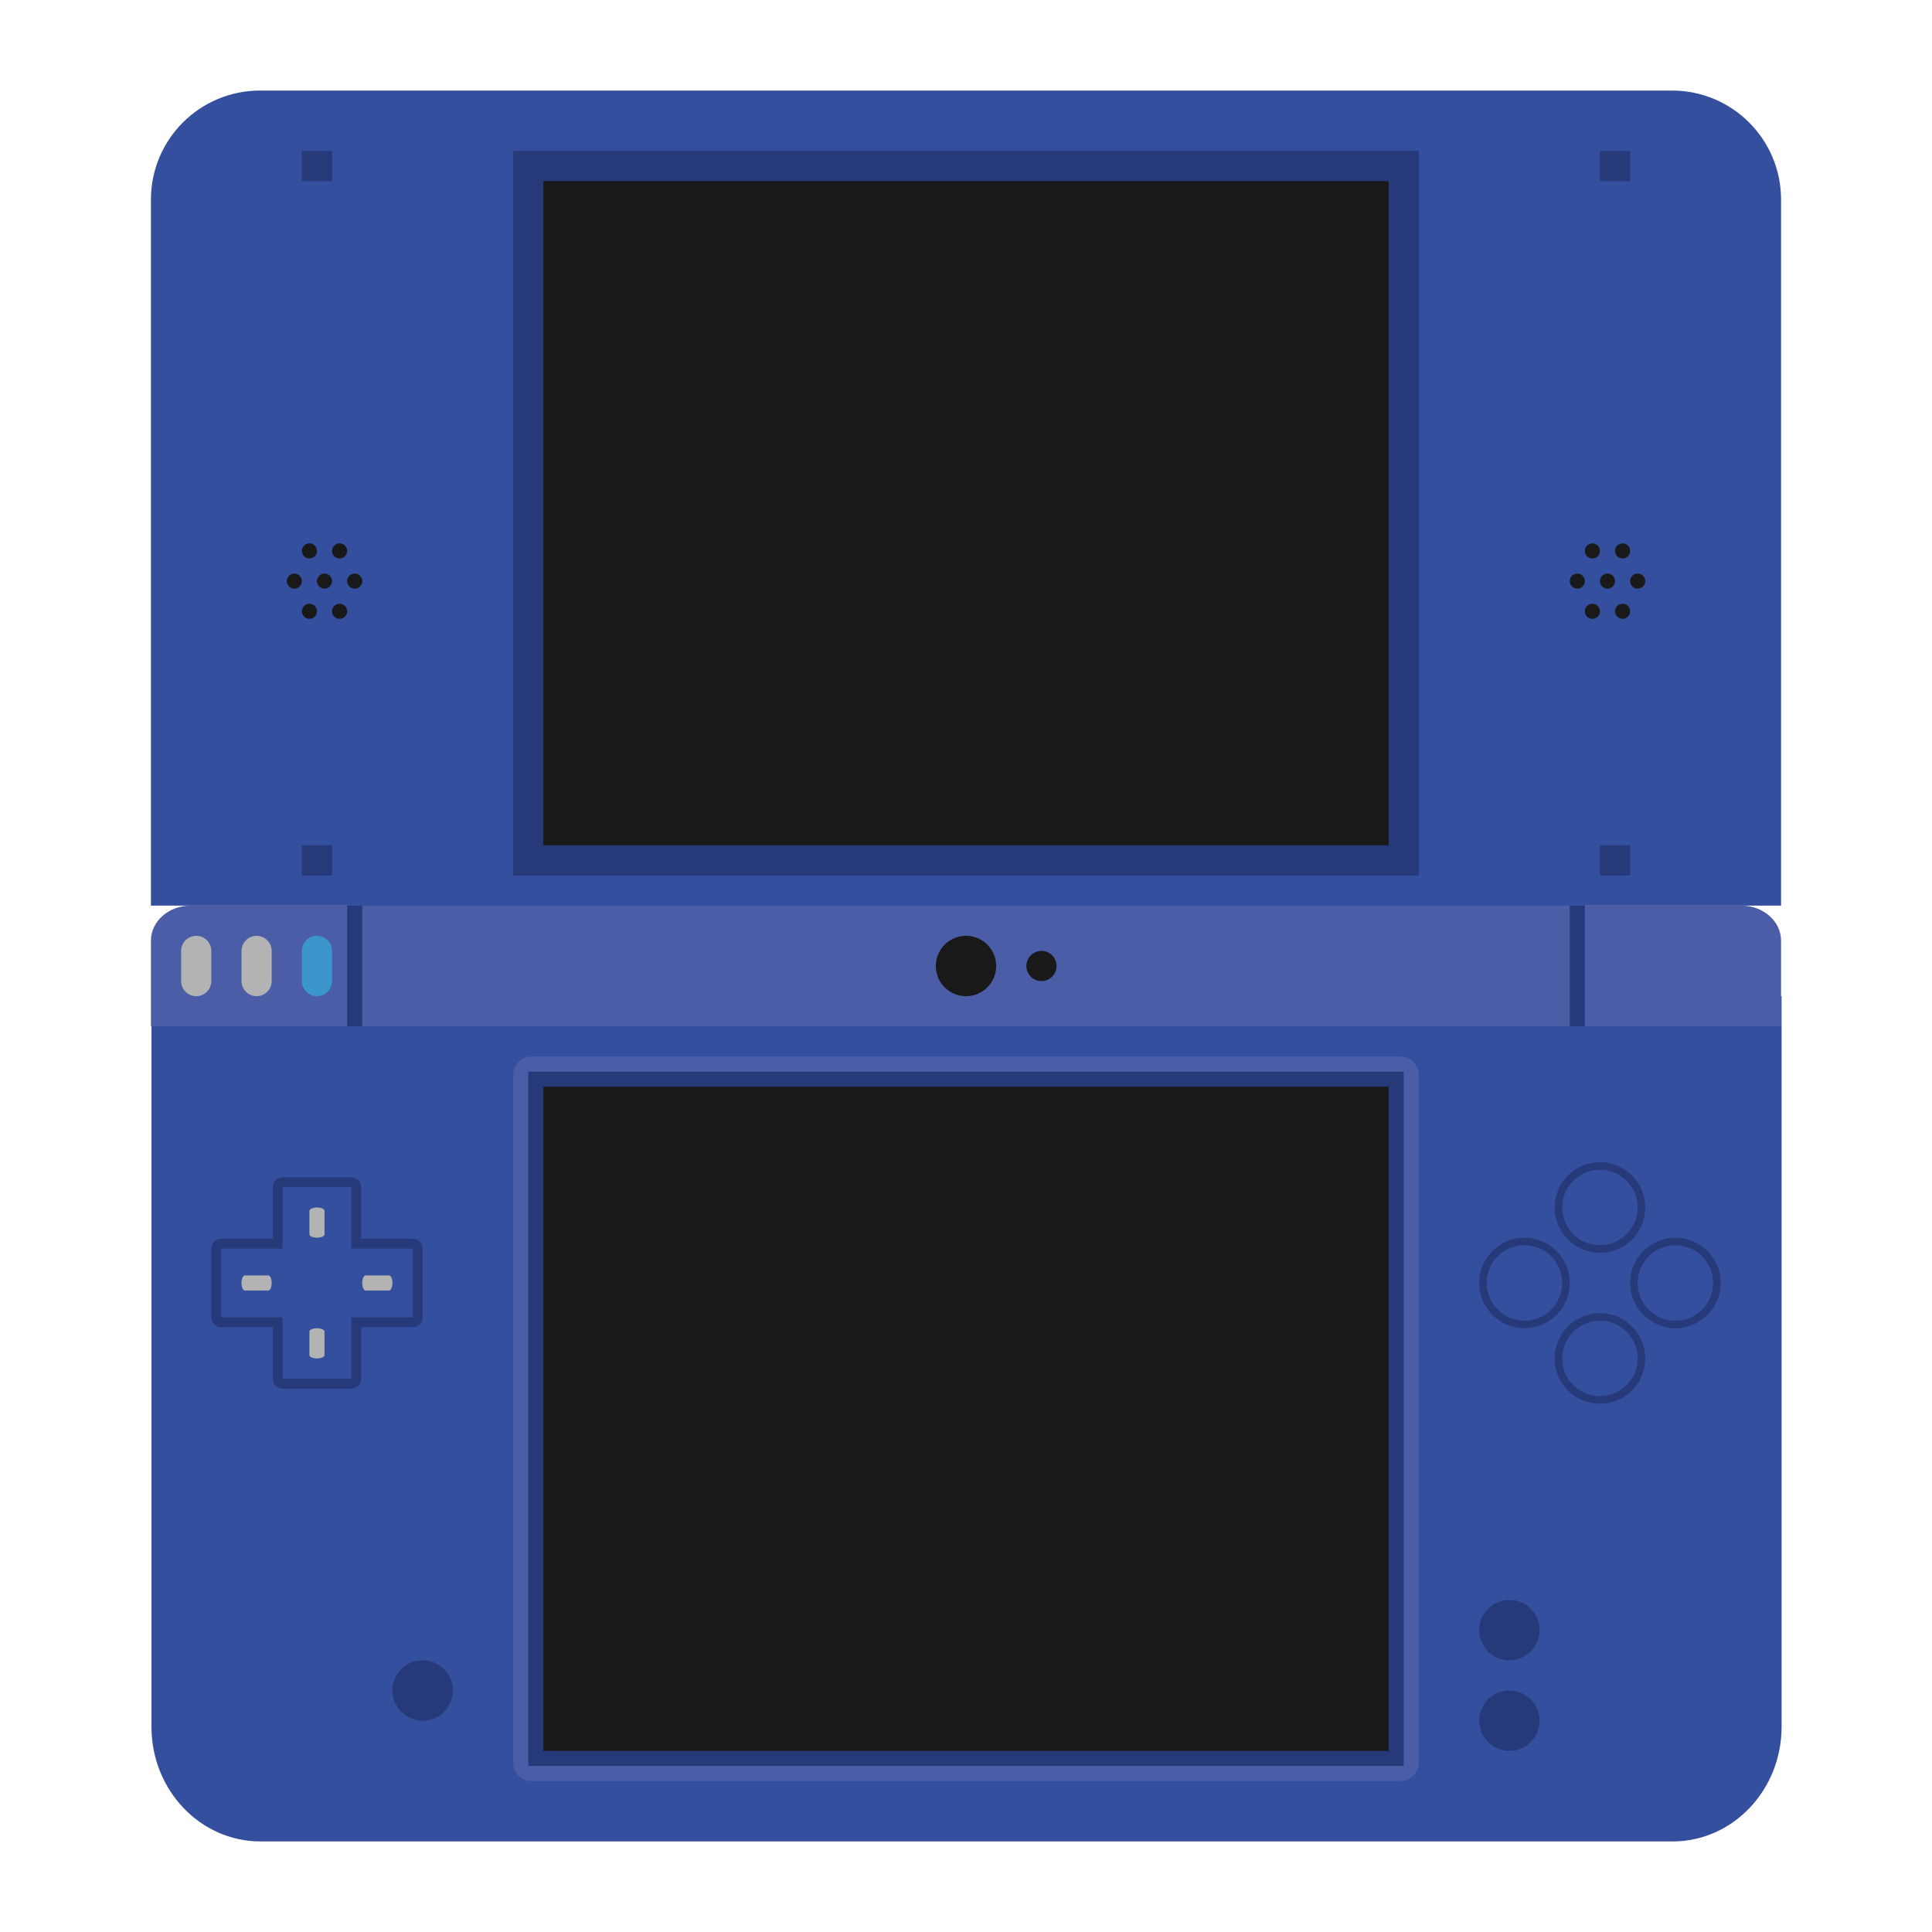
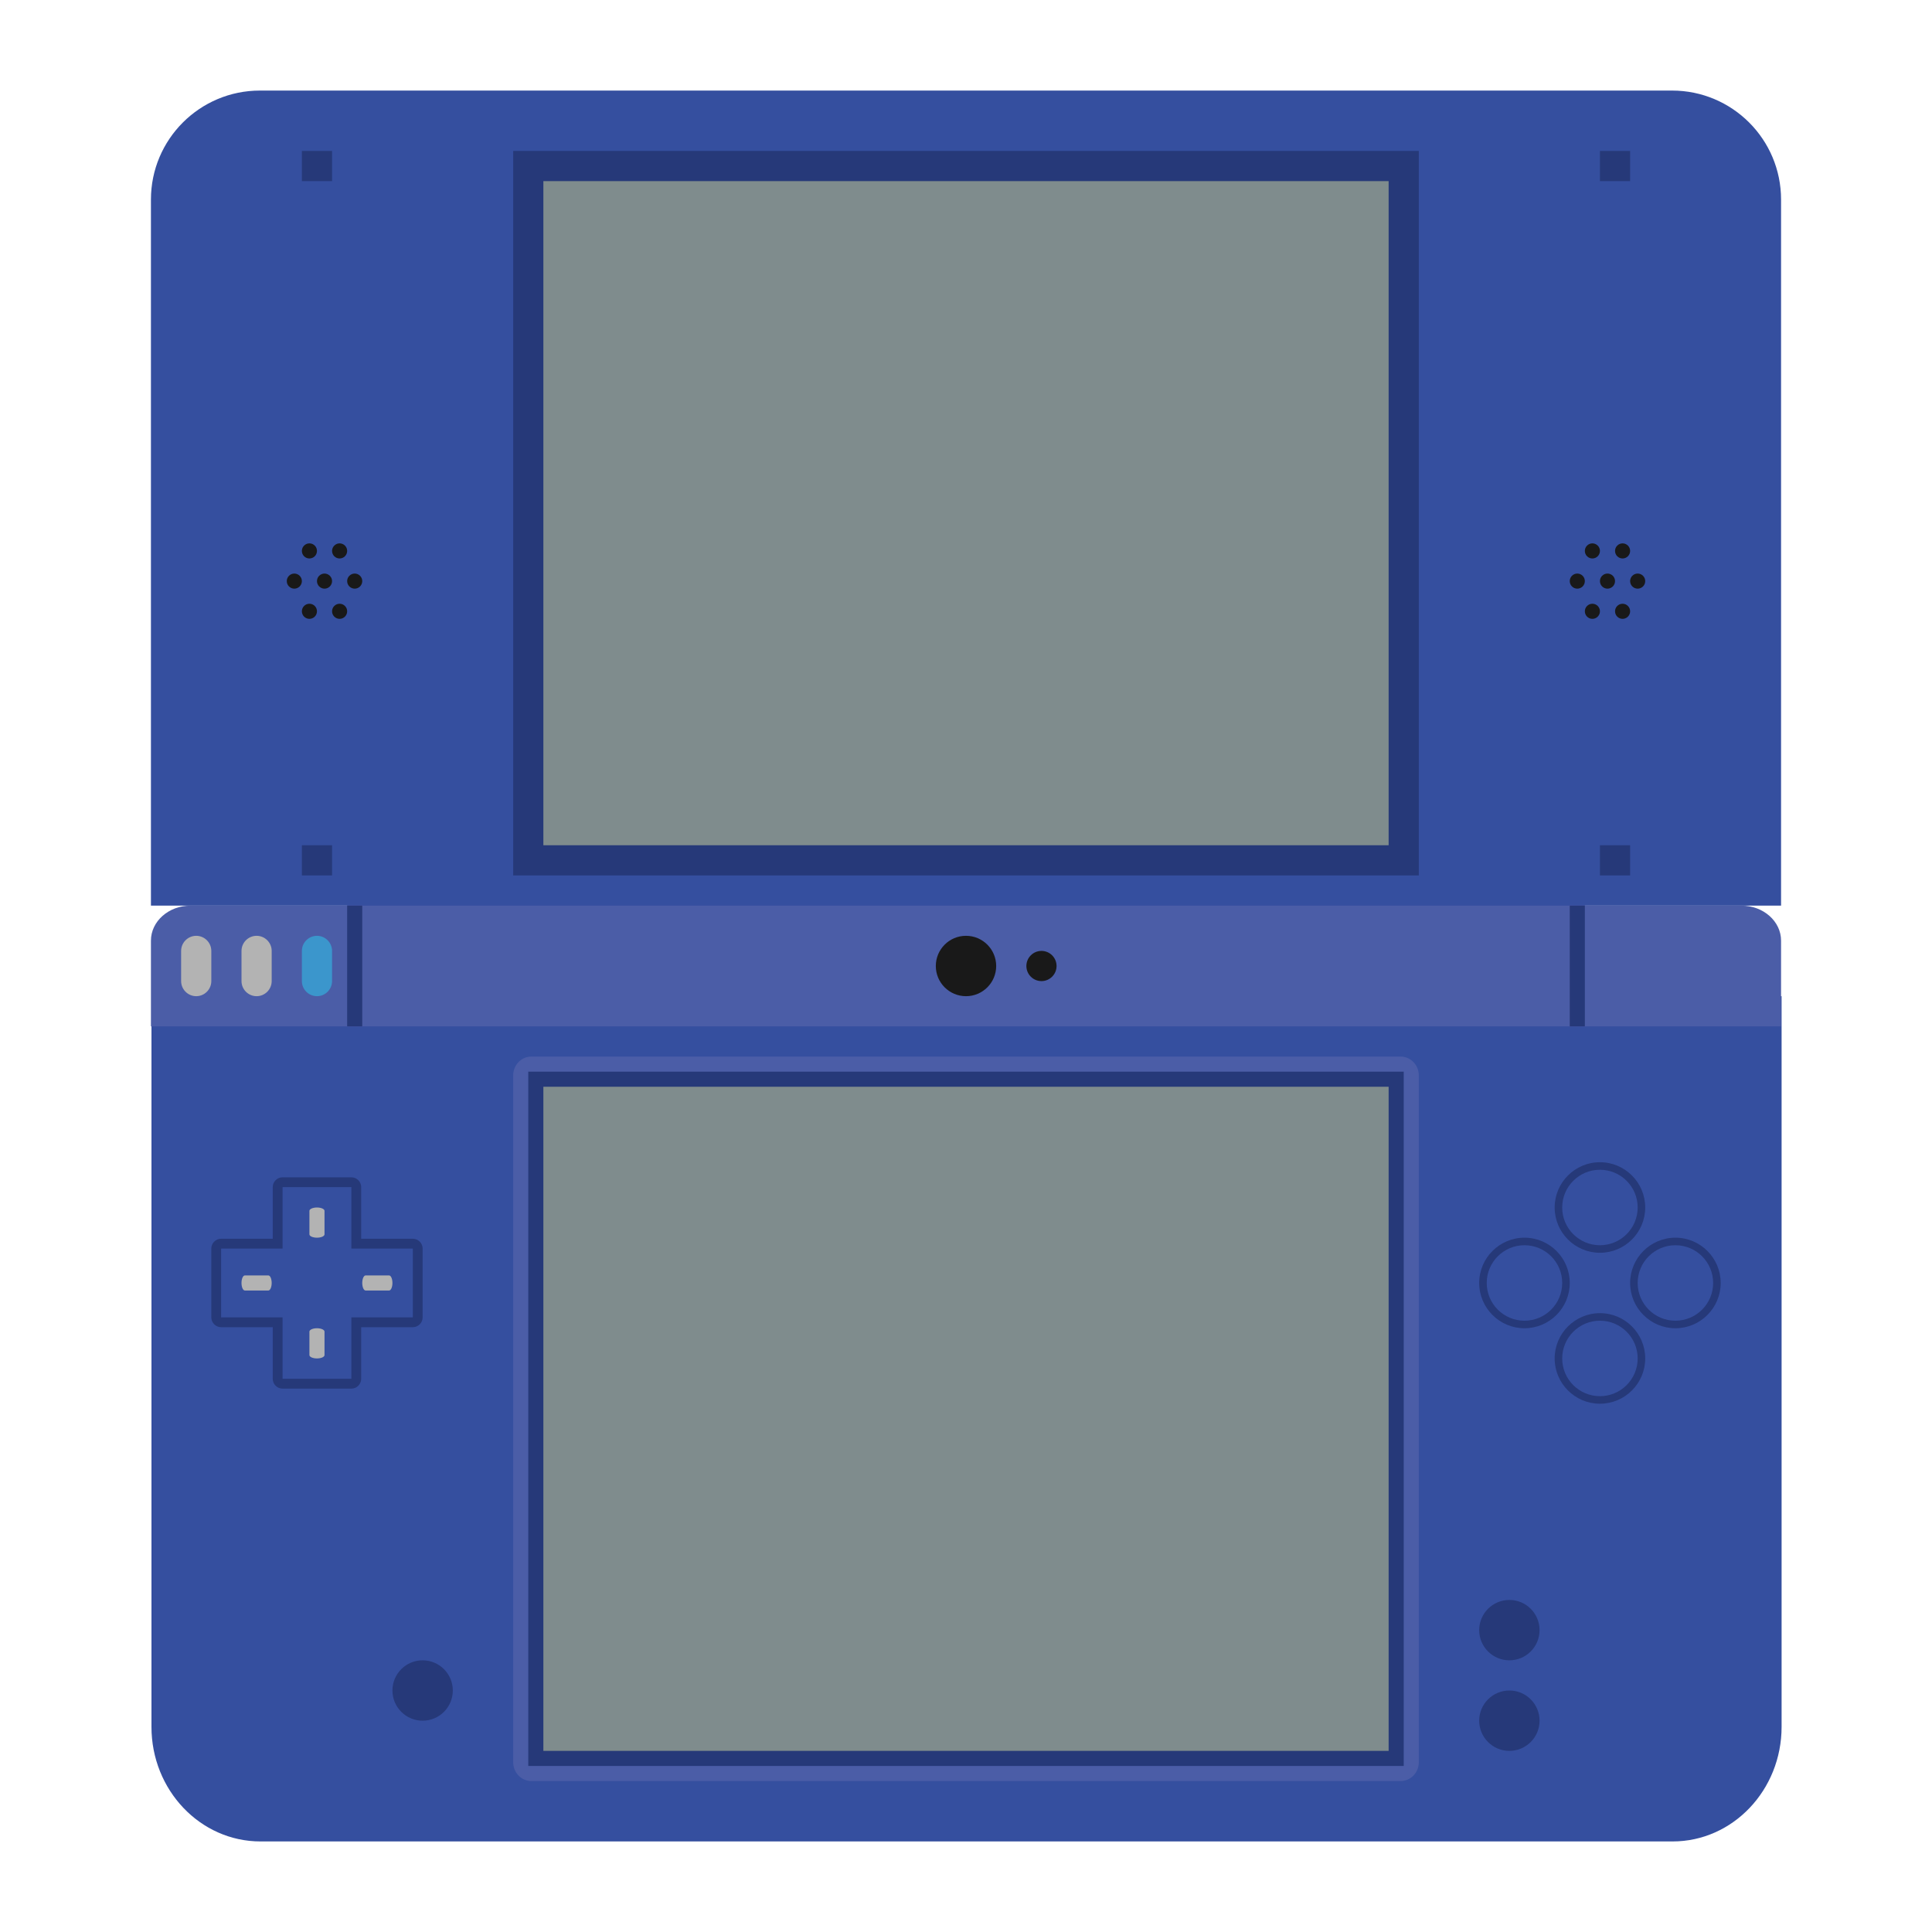
<svg xmlns="http://www.w3.org/2000/svg" viewBox="0 0 341.333 341.333" height="341.333" width="341.333" xml:space="preserve" id="svg2" version="1.1">
  <defs id="defs6">
    <clipPath id="clipPath18" clipPathUnits="userSpaceOnUse">
      <path id="path16" d="M 0,256 H 256 V 0 H 0 Z" />
    </clipPath>
    <clipPath id="clipPath26" clipPathUnits="userSpaceOnUse">
      <path id="path24" d="M 12,252 H 244 V 4 H 12 Z" />
    </clipPath>
  </defs>
  <g id="g36" transform="matrix(1.333333,0,0,-1.333333,295.5,325.3333)">
    <path d="m 0,0 h -187.11 c -7.977,0 -14.445,6.8 -14.445,15.188 V 112 h 216 V 15.188 C 14.445,6.8 7.979,0 0,0" style="fill:#354f9f;fill-opacity:1;fill-rule:nonzero;stroke:none" id="path38" />
  </g>
  <path d="M 61.333,154.667 H 280 v 26.667 H 61.333 Z" style="fill:#4b5da7;fill-opacity:1;fill-rule:nonzero;stroke:none;stroke-width:1.333" id="path40" />
  <g id="g42" transform="matrix(1.333333,0,0,-1.333333,314.6667,160)">
    <path d="m 0,0 h -216 v 93.555 c 0,7.978 6.467,14.445 14.445,14.445 h 187.11 C -6.467,108 0,101.533 0,93.555 Z" style="fill:#354f9f;fill-opacity:1;fill-rule:nonzero;stroke:none" id="path44" />
  </g>
  <g id="g46" transform="matrix(1.333333,0,0,-1.333333,250.6667,26.66667)">
    <path d="M 0,0 H -2.519 -117.482 -120 V -2.633 -93.367 -96 h 2.518 H -2.519 0 v 2.633 90.734 z" style="fill:#263979;fill-opacity:1;fill-rule:nonzero;stroke:none" id="path48" />
  </g>
-   <path d="M 245.333,149.333 H 96 V 32 H 245.333 Z" style="fill:#191919;fill-opacity:1;fill-rule:nonzero;stroke:none;stroke-width:1.333" id="path50" />
+   <path d="M 245.333,149.333 H 96 V 32 H 245.333 Z" style="fill:#7f8c8d;fill-opacity:1;fill-rule:nonzero;stroke:none;stroke-width:1.333;font-variant-east_asian:normal;opacity:1;vector-effect:none;stroke-linecap:butt;stroke-linejoin:miter;stroke-miterlimit:4;stroke-dasharray:none;stroke-dashoffset:0;stroke-opacity:1" id="path50" />
  <g id="g52" transform="matrix(1.333333,0,0,-1.333333,247.444,186.6667)">
    <path d="m 0,0 h -2.416 -110.334 -2.417 c -1.334,0 -2.416,-1.117 -2.416,-2.496 v -2.496 -86.016 -2.496 c 0,-1.379 1.082,-2.496 2.416,-2.496 H -112.75 -2.416 0 c 1.335,0 2.417,1.117 2.417,2.496 v 2.496 86.016 2.496 C 2.417,-1.117 1.335,0 0,0" style="fill:#4b5da7;fill-opacity:1;fill-rule:nonzero;stroke:none" id="path54" />
  </g>
  <g id="g56" transform="matrix(1.333333,0,0,-1.333333,248,189.3333)">
    <path d="M 0,0 H -2.435 -113.566 -116 V -2.523 -89.477 -92 h 2.434 H -2.435 0 v 2.523 86.954 z" style="fill:#263979;fill-opacity:1;fill-rule:nonzero;stroke:none" id="path58" />
  </g>
-   <path d="M 245.333,309.333 H 96 V 192 H 245.333 Z" style="fill:#191919;fill-opacity:1;fill-rule:nonzero;stroke:none;stroke-width:1.333" id="path60" />
+   <path d="M 245.333,309.333 H 96 V 192 H 245.333 Z" style="fill:#7f8c8d;fill-opacity:1;fill-rule:nonzero;stroke:none;stroke-width:1.333;font-variant-east_asian:normal;opacity:1;vector-effect:none;stroke-linecap:butt;stroke-linejoin:miter;stroke-miterlimit:4;stroke-dasharray:none;stroke-dashoffset:0;stroke-opacity:1" id="path60" />
  <g id="g62" transform="matrix(1.333333,0,0,-1.333333,64,181.3333)">
    <path d="m 0,0 h -28 v 11.359 c 0,2.563 2.351,4.641 5.251,4.641 H 0 Z" style="fill:#4b5da7;fill-opacity:1;fill-rule:nonzero;stroke:none" id="path64" />
  </g>
  <g id="g66" transform="matrix(1.333333,0,0,-1.333333,277.3333,181.3333)">
    <path d="M 0,0 H 28 V 11.359 C 28,13.922 25.649,16 22.749,16 H 0 Z" style="fill:#4b5da7;fill-opacity:1;fill-rule:nonzero;stroke:none" id="path68" />
  </g>
  <g id="g70" transform="matrix(1.333333,0,0,-1.333333,58.66667,102.6667)">
    <path d="m 0,0 c 0,-0.552 -0.448,-1 -1,-1 -0.552,0 -1,0.448 -1,1 0,0.552 0.448,1 1,1 0.552,0 1,-0.448 1,-1" style="fill:#191919;fill-opacity:1;fill-rule:nonzero;stroke:none" id="path72" />
  </g>
  <g id="g74" transform="matrix(1.333333,0,0,-1.333333,64,102.6667)">
    <path d="m 0,0 c 0,-0.552 -0.448,-1 -1,-1 -0.552,0 -1,0.448 -1,1 0,0.552 0.448,1 1,1 0.552,0 1,-0.448 1,-1" style="fill:#191919;fill-opacity:1;fill-rule:nonzero;stroke:none" id="path76" />
  </g>
  <g id="g78" transform="matrix(1.333333,0,0,-1.333333,61.33333,108)">
    <path d="m 0,0 c 0,-0.552 -0.448,-1 -1,-1 -0.552,0 -1,0.448 -1,1 0,0.552 0.448,1 1,1 0.552,0 1,-0.448 1,-1" style="fill:#191919;fill-opacity:1;fill-rule:nonzero;stroke:none" id="path80" />
  </g>
  <g id="g82" transform="matrix(1.333333,0,0,-1.333333,56,108)">
    <path d="m 0,0 c 0,-0.552 -0.448,-1 -1,-1 -0.552,0 -1,0.448 -1,1 0,0.552 0.448,1 1,1 0.552,0 1,-0.448 1,-1" style="fill:#191919;fill-opacity:1;fill-rule:nonzero;stroke:none" id="path84" />
  </g>
  <g id="g86" transform="matrix(1.333333,0,0,-1.333333,61.33333,97.33334)">
    <path d="m 0,0 c 0,-0.552 -0.448,-1 -1,-1 -0.552,0 -1,0.448 -1,1 0,0.552 0.448,1 1,1 0.552,0 1,-0.448 1,-1" style="fill:#191919;fill-opacity:1;fill-rule:nonzero;stroke:none" id="path88" />
  </g>
  <g id="g90" transform="matrix(1.333333,0,0,-1.333333,56,97.33334)">
    <path d="m 0,0 c 0,-0.552 -0.448,-1 -1,-1 -0.552,0 -1,0.448 -1,1 0,0.552 0.448,1 1,1 0.552,0 1,-0.448 1,-1" style="fill:#191919;fill-opacity:1;fill-rule:nonzero;stroke:none" id="path92" />
  </g>
  <g id="g94" transform="matrix(1.333333,0,0,-1.333333,53.33333,102.6667)">
    <path d="m 0,0 c 0,-0.552 -0.448,-1 -1,-1 -0.552,0 -1,0.448 -1,1 0,0.552 0.448,1 1,1 0.552,0 1,-0.448 1,-1" style="fill:#191919;fill-opacity:1;fill-rule:nonzero;stroke:none" id="path96" />
  </g>
  <g id="g98" transform="matrix(1.333333,0,0,-1.333333,285.3333,102.6667)">
    <path d="m 0,0 c 0,-0.552 -0.447,-1 -1,-1 -0.553,0 -1,0.448 -1,1 0,0.552 0.447,1 1,1 0.553,0 1,-0.448 1,-1" style="fill:#191919;fill-opacity:1;fill-rule:nonzero;stroke:none" id="path100" />
  </g>
  <g id="g102" transform="matrix(1.333333,0,0,-1.333333,290.6667,102.6667)">
    <path d="m 0,0 c 0,-0.552 -0.447,-1 -1,-1 -0.553,0 -1,0.448 -1,1 0,0.552 0.447,1 1,1 0.553,0 1,-0.448 1,-1" style="fill:#191919;fill-opacity:1;fill-rule:nonzero;stroke:none" id="path104" />
  </g>
  <g id="g106" transform="matrix(1.333333,0,0,-1.333333,288,108)">
    <path d="m 0,0 c 0,-0.552 -0.447,-1 -1,-1 -0.553,0 -1,0.448 -1,1 0,0.552 0.447,1 1,1 0.553,0 1,-0.448 1,-1" style="fill:#191919;fill-opacity:1;fill-rule:nonzero;stroke:none" id="path108" />
  </g>
  <g id="g110" transform="matrix(1.333333,0,0,-1.333333,282.6667,108)">
    <path d="m 0,0 c 0,-0.552 -0.447,-1 -1,-1 -0.553,0 -1,0.448 -1,1 0,0.552 0.447,1 1,1 0.553,0 1,-0.448 1,-1" style="fill:#191919;fill-opacity:1;fill-rule:nonzero;stroke:none" id="path112" />
  </g>
  <g id="g114" transform="matrix(1.333333,0,0,-1.333333,288,97.33334)">
    <path d="m 0,0 c 0,-0.552 -0.447,-1 -1,-1 -0.553,0 -1,0.448 -1,1 0,0.552 0.447,1 1,1 0.553,0 1,-0.448 1,-1" style="fill:#191919;fill-opacity:1;fill-rule:nonzero;stroke:none" id="path116" />
  </g>
  <g id="g118" transform="matrix(1.333333,0,0,-1.333333,282.6667,97.33334)">
    <path d="m 0,0 c 0,-0.552 -0.447,-1 -1,-1 -0.553,0 -1,0.448 -1,1 0,0.552 0.447,1 1,1 0.553,0 1,-0.448 1,-1" style="fill:#191919;fill-opacity:1;fill-rule:nonzero;stroke:none" id="path120" />
  </g>
  <g id="g122" transform="matrix(1.333333,0,0,-1.333333,280,102.6667)">
    <path d="m 0,0 c 0,-0.552 -0.447,-1 -1,-1 -0.553,0 -1,0.448 -1,1 0,0.552 0.447,1 1,1 0.553,0 1,-0.448 1,-1" style="fill:#191919;fill-opacity:1;fill-rule:nonzero;stroke:none" id="path124" />
  </g>
  <path d="m 58.667,32 h -5.333 v -5.333 h 5.333 z" style="fill:#263979;fill-opacity:1;fill-rule:nonzero;stroke:none;stroke-width:1.333" id="path126" />
  <path d="m 288,32 h -5.333 v -5.333 h 5.333 z" style="fill:#263979;fill-opacity:1;fill-rule:nonzero;stroke:none;stroke-width:1.333" id="path128" />
  <path d="m 58.667,154.667 h -5.333 v -5.333 h 5.333 z" style="fill:#263979;fill-opacity:1;fill-rule:nonzero;stroke:none;stroke-width:1.333" id="path130" />
  <path d="m 288,154.667 h -5.333 v -5.333 h 5.333 z" style="fill:#263979;fill-opacity:1;fill-rule:nonzero;stroke:none;stroke-width:1.333" id="path132" />
  <g id="g134" transform="matrix(1.333333,0,0,-1.333333,186.6667,170.6667)">
    <path d="m 0,0 c 0,-1.104 -0.896,-2 -2,-2 -1.104,0 -2,0.896 -2,2 0,1.104 0.896,2 2,2 1.104,0 2,-0.896 2,-2" style="fill:#191919;fill-opacity:1;fill-rule:nonzero;stroke:none" id="path136" />
  </g>
  <g id="g138" transform="matrix(1.333333,0,0,-1.333333,176,170.6667)">
    <path d="m 0,0 c 0,-2.209 -1.791,-4 -4,-4 -2.209,0 -4,1.791 -4,4 0,2.209 1.791,4 4,4 2.209,0 4,-1.791 4,-4" style="fill:#191919;fill-opacity:1;fill-rule:nonzero;stroke:none" id="path140" />
  </g>
  <g id="g142" transform="matrix(1.333333,0,0,-1.333333,80,298.6667)">
    <path d="m 0,0 c 0,-2.209 -1.791,-4 -4,-4 -2.209,0 -4,1.791 -4,4 0,2.209 1.791,4 4,4 2.209,0 4,-1.791 4,-4" style="fill:#263979;fill-opacity:1;fill-rule:nonzero;stroke:none" id="path144" />
  </g>
  <g id="g146" transform="matrix(1.333333,0,0,-1.333333,62.07746,208)">
    <path d="m 0,0 h -9.116 c -0.719,0 -1.302,-0.583 -1.302,-1.303 V -8.14 h -6.838 c -0.719,0 -1.302,-0.583 -1.302,-1.301 v -9.118 c 0,-0.718 0.583,-1.301 1.302,-1.301 h 6.838 v -6.837 c 0,-0.72 0.583,-1.303 1.302,-1.303 H 0 c 0.719,0 1.302,0.583 1.302,1.303 v 6.837 H 8.14 c 0.719,0 1.302,0.583 1.302,1.301 v 9.118 c 0,0.718 -0.583,1.301 -1.302,1.301 H 1.302 v 6.837 C 1.302,-0.583 0.719,0 0,0 m 0,-1.303 v -8.138 h 8.14 v -9.118 H 0 v -8.138 h -9.116 v 8.138 h -8.14 v 9.118 h 8.14 v 8.138 H 0" style="fill:#263979;fill-opacity:1;fill-rule:nonzero;stroke:none" id="path148" />
  </g>
  <g id="g150" transform="matrix(1.333333,0,0,-1.333333,47.4076,228)">
    <path d="m 0,0 h -3.111 c -0.245,0 -0.445,0.449 -0.445,1 0,0.551 0.2,1 0.445,1 H 0 C 0.245,2 0.444,1.551 0.444,1 0.444,0.449 0.245,0 0,0" style="fill:#b3b3b3;fill-opacity:1;fill-rule:nonzero;stroke:none" id="path152" />
  </g>
  <g id="g154" transform="matrix(1.333333,0,0,-1.333333,68.74093,228)">
    <path d="m 0,0 h -3.111 c -0.245,0 -0.445,0.449 -0.445,1 0,0.551 0.2,1 0.445,1 H 0 C 0.245,2 0.444,1.551 0.444,1 0.444,0.449 0.245,0 0,0" style="fill:#b3b3b3;fill-opacity:1;fill-rule:nonzero;stroke:none" id="path156" />
  </g>
  <g id="g158" transform="matrix(1.333333,0,0,-1.333333,54.66667,218.0743)">
    <path d="m 0,0 v 3.111 c 0,0.245 0.449,0.445 1,0.445 0.551,0 1,-0.2 1,-0.445 V 0 C 2,-0.245 1.551,-0.444 1,-0.444 0.449,-0.444 0,-0.245 0,0" style="fill:#b3b3b3;fill-opacity:1;fill-rule:nonzero;stroke:none" id="path160" />
  </g>
  <g id="g162" transform="matrix(1.333333,0,0,-1.333333,54.66667,239.4076)">
    <path d="m 0,0 v 3.111 c 0,0.245 0.449,0.445 1,0.445 0.551,0 1,-0.2 1,-0.445 V 0 C 2,-0.245 1.551,-0.444 1,-0.444 0.449,-0.444 0,-0.245 0,0" style="fill:#b3b3b3;fill-opacity:1;fill-rule:nonzero;stroke:none" id="path164" />
  </g>
  <g id="g166" transform="matrix(1.333333,0,0,-1.333333,272,288)">
    <path d="m 0,0 c 0,-2.209 -1.791,-4 -4,-4 -2.209,0 -4,1.791 -4,4 0,2.209 1.791,4 4,4 2.209,0 4,-1.791 4,-4" style="fill:#263979;fill-opacity:1;fill-rule:nonzero;stroke:none" id="path168" />
  </g>
  <g id="g170" transform="matrix(1.333333,0,0,-1.333333,272,304)">
    <path d="m 0,0 c 0,-2.209 -1.791,-4 -4,-4 -2.209,0 -4,1.791 -4,4 0,2.209 1.791,4 4,4 2.209,0 4,-1.791 4,-4" style="fill:#263979;fill-opacity:1;fill-rule:nonzero;stroke:none" id="path172" />
  </g>
  <g id="g174" transform="matrix(1.333333,0,0,-1.333333,282.6667,232)">
    <path d="m 0,0 c -3.309,0 -6,-2.691 -6,-6 0,-3.309 2.691,-6 6,-6 3.309,0 6,2.691 6,6 0,3.309 -2.691,6 -6,6" style="fill:#263979;fill-opacity:1;fill-rule:nonzero;stroke:none" id="path176" />
  </g>
  <g id="g178" transform="matrix(1.333333,0,0,-1.333333,289.3333,240)">
    <path d="m 0,0 c 0,-2.762 -2.238,-5 -5,-5 -2.762,0 -5,2.238 -5,5 0,2.762 2.238,5 5,5 2.762,0 5,-2.238 5,-5" style="fill:#354f9f;fill-opacity:1;fill-rule:nonzero;stroke:none" id="path180" />
  </g>
  <g id="g182" transform="matrix(1.333333,0,0,-1.333333,282.6667,205.3333)">
    <path d="m 0,0 c -3.309,0 -6,-2.691 -6,-6 0,-3.309 2.691,-6 6,-6 3.309,0 6,2.691 6,6 0,3.309 -2.691,6 -6,6" style="fill:#263979;fill-opacity:1;fill-rule:nonzero;stroke:none" id="path184" />
  </g>
  <g id="g186" transform="matrix(1.333333,0,0,-1.333333,289.3333,213.3333)">
    <path d="m 0,0 c 0,-2.762 -2.238,-5 -5,-5 -2.762,0 -5,2.238 -5,5 0,2.762 2.238,5 5,5 2.762,0 5,-2.238 5,-5" style="fill:#354f9f;fill-opacity:1;fill-rule:nonzero;stroke:none" id="path188" />
  </g>
  <g id="g190" transform="matrix(1.333333,0,0,-1.333333,269.3333,218.6667)">
    <path d="m 0,0 c -3.309,0 -6,-2.691 -6,-6 0,-3.309 2.691,-6 6,-6 3.309,0 6,2.691 6,6 0,3.309 -2.691,6 -6,6" style="fill:#263979;fill-opacity:1;fill-rule:nonzero;stroke:none" id="path192" />
  </g>
  <g id="g194" transform="matrix(1.333333,0,0,-1.333333,276,226.6667)">
    <path d="m 0,0 c 0,-2.762 -2.238,-5 -5,-5 -2.762,0 -5,2.238 -5,5 0,2.762 2.238,5 5,5 2.762,0 5,-2.238 5,-5" style="fill:#354f9f;fill-opacity:1;fill-rule:nonzero;stroke:none" id="path196" />
  </g>
  <g id="g198" transform="matrix(1.333333,0,0,-1.333333,296,218.6667)">
    <path d="m 0,0 c -3.309,0 -6,-2.691 -6,-6 0,-3.309 2.691,-6 6,-6 3.309,0 6,2.691 6,6 0,3.309 -2.691,6 -6,6" style="fill:#263979;fill-opacity:1;fill-rule:nonzero;stroke:none" id="path200" />
  </g>
  <g id="g202" transform="matrix(1.333333,0,0,-1.333333,302.6667,226.6667)">
    <path d="m 0,0 c 0,-2.762 -2.238,-5 -5,-5 -2.762,0 -5,2.238 -5,5 0,2.762 2.238,5 5,5 2.762,0 5,-2.238 5,-5" style="fill:#354f9f;fill-opacity:1;fill-rule:nonzero;stroke:none" id="path204" />
  </g>
  <g id="g206" transform="matrix(1.333333,0,0,-1.333333,56,176)">
    <path d="M 0,0 V 0 C -1.1,0 -2,0.9 -2,2 V 6 C -2,7.1 -1.1,8 0,8 1.1,8 2,7.1 2,6 V 2 C 2,0.9 1.1,0 0,0" style="fill:#3b96cc;fill-opacity:1;fill-rule:nonzero;stroke:none" id="path208" />
  </g>
  <g id="g210" transform="matrix(1.333333,0,0,-1.333333,45.33333,176)">
    <path d="M 0,0 V 0 C -1.1,0 -2,0.9 -2,2 V 6 C -2,7.1 -1.1,8 0,8 1.1,8 2,7.1 2,6 V 2 C 2,0.9 1.1,0 0,0" style="fill:#b3b3b3;fill-opacity:1;fill-rule:nonzero;stroke:none" id="path212" />
  </g>
  <g id="g214" transform="matrix(1.333333,0,0,-1.333333,34.66667,176)">
    <path d="M 0,0 V 0 C -1.1,0 -2,0.9 -2,2 V 6 C -2,7.1 -1.1,8 0,8 1.1,8 2,7.1 2,6 V 2 C 2,0.9 1.1,0 0,0" style="fill:#b3b3b3;fill-opacity:1;fill-rule:nonzero;stroke:none" id="path216" />
  </g>
  <path d="M 64,181.333 H 61.333 V 160 h 2.667 z" style="fill:#263979;fill-opacity:1;fill-rule:nonzero;stroke:none;stroke-width:1.333" id="path218" />
  <path d="m 280,181.333 h -2.667 V 160 h 2.667 z" style="fill:#263979;fill-opacity:1;fill-rule:nonzero;stroke:none;stroke-width:1.333" id="path220" />
</svg>
